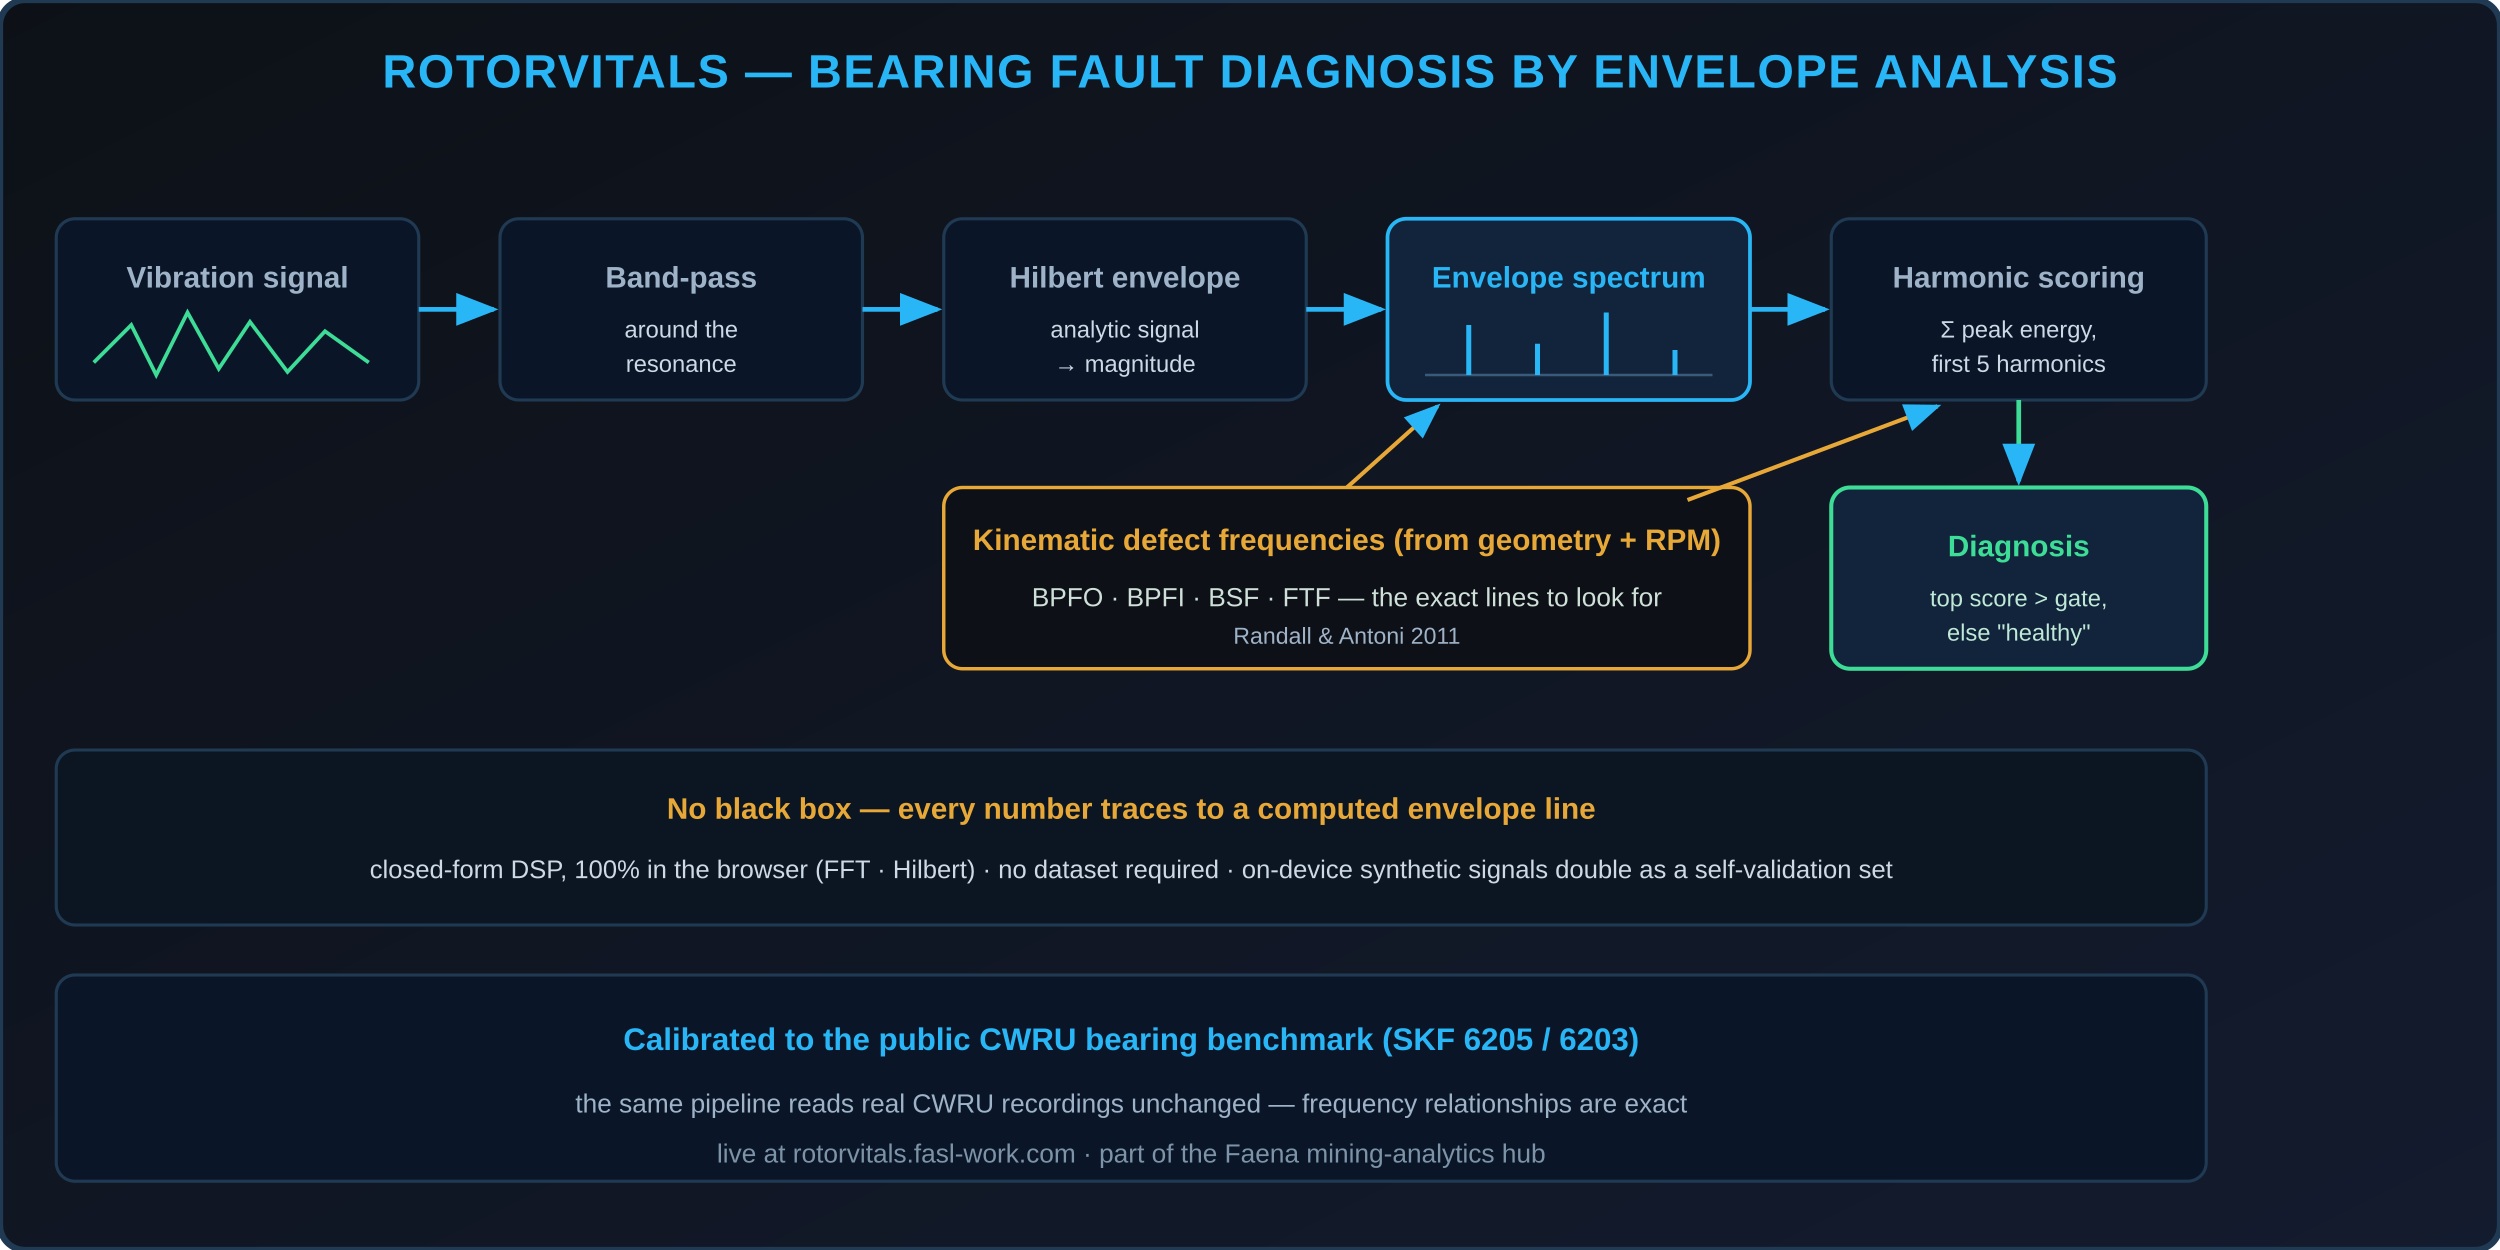
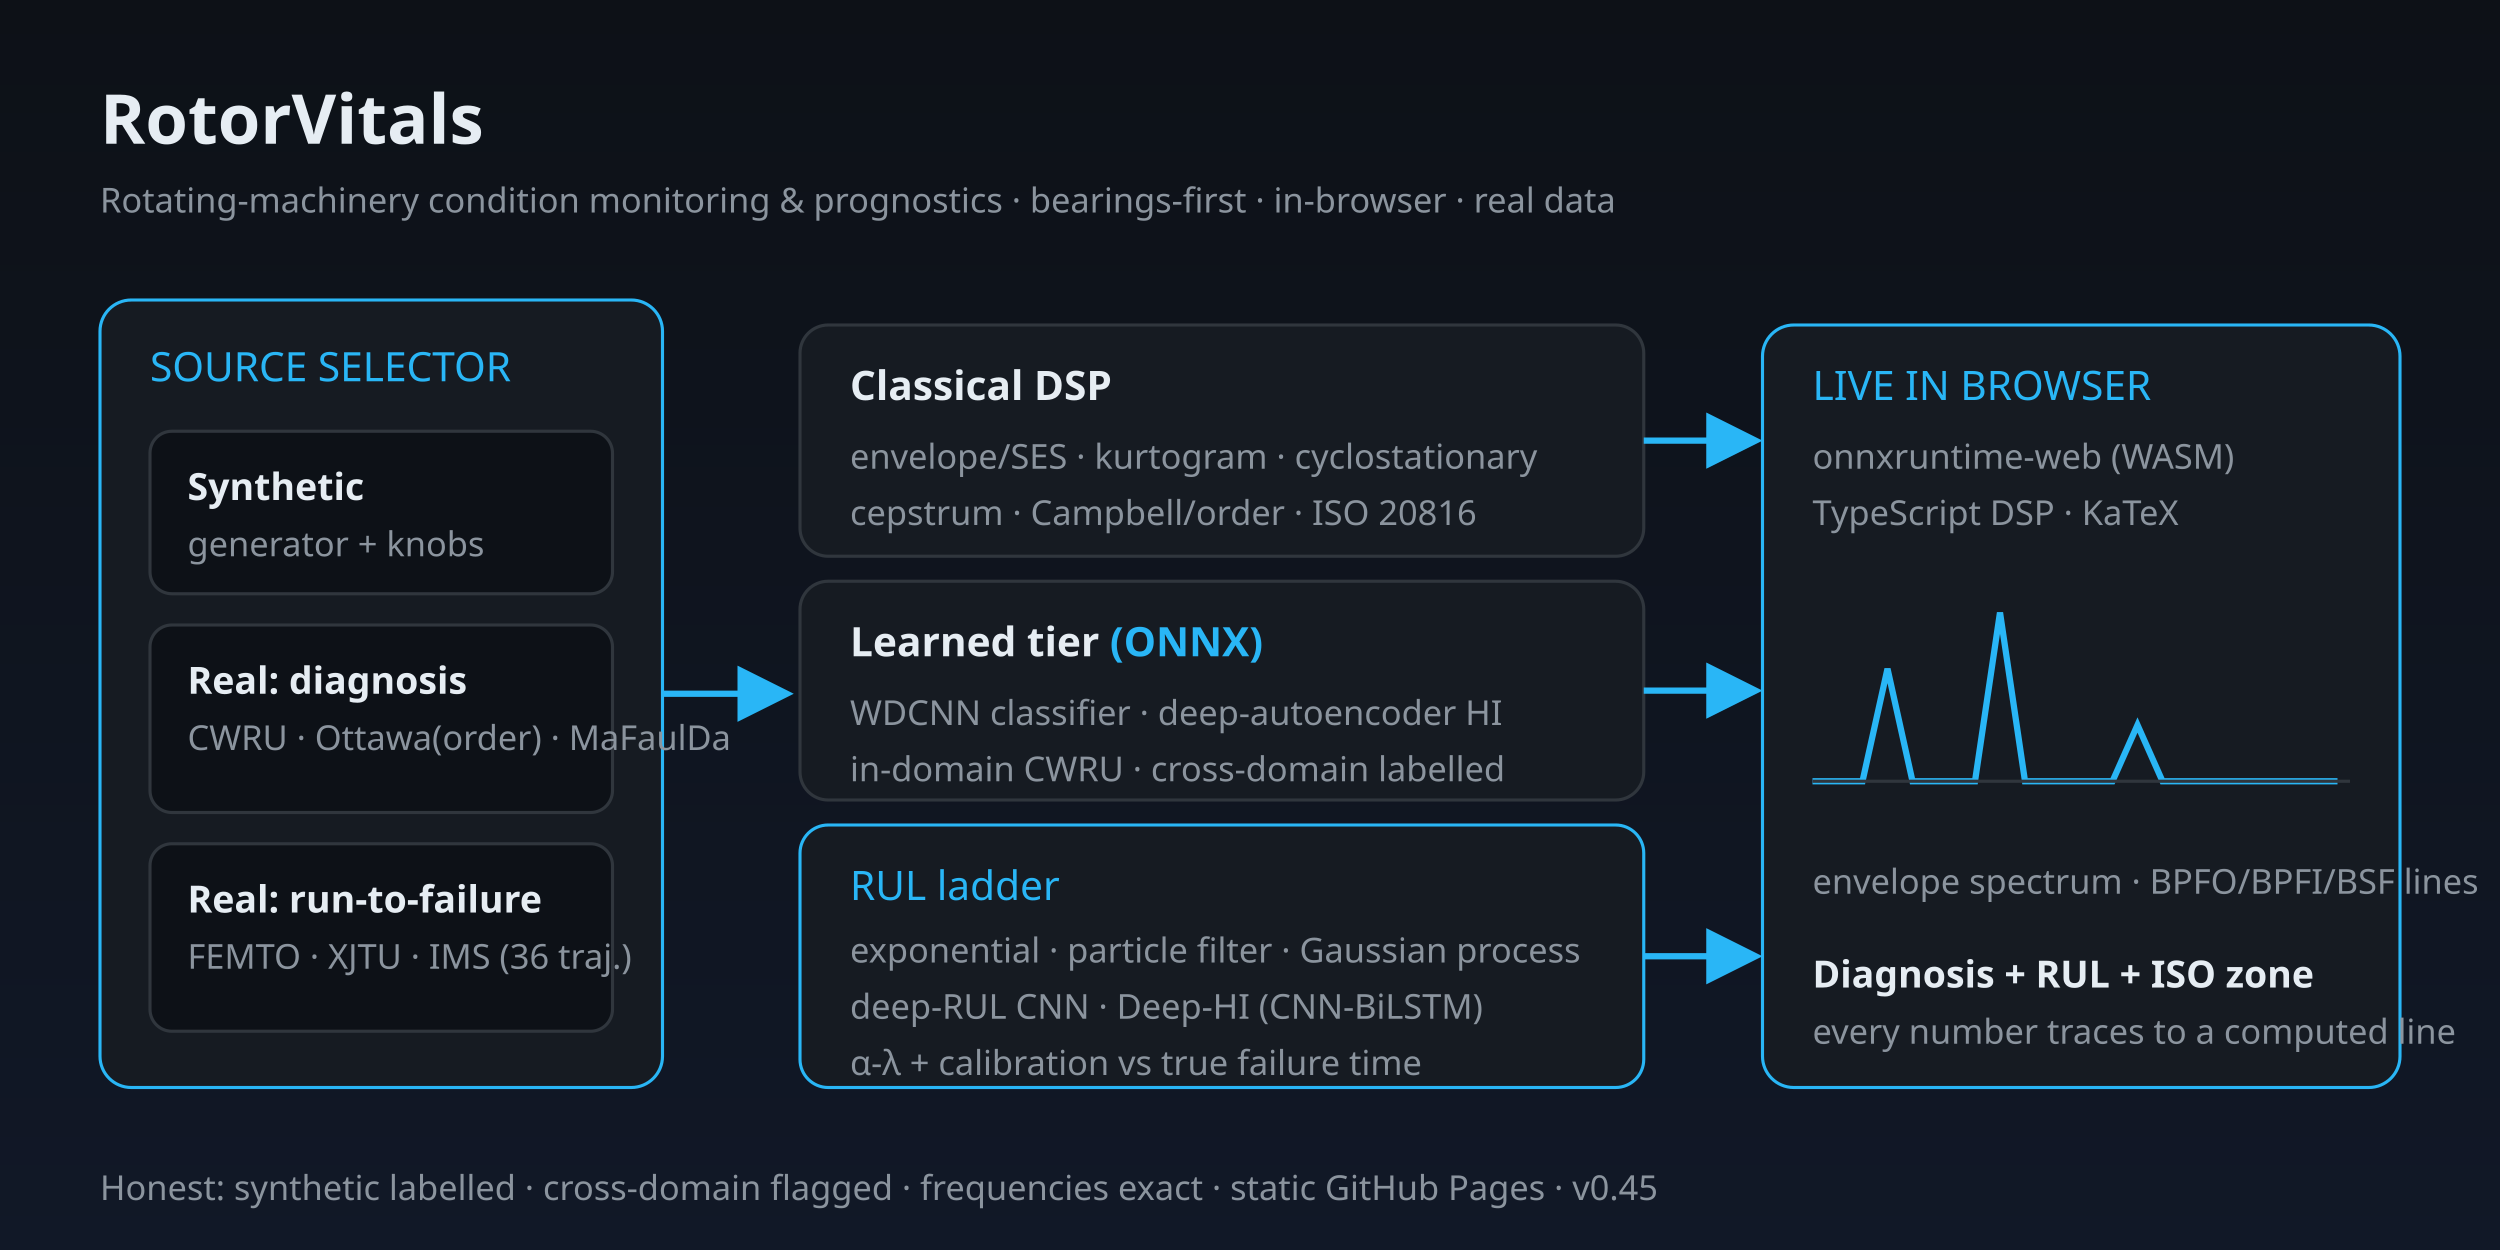
- <svg xmlns="http://www.w3.org/2000/svg" viewBox="0 0 800 400" width="800" height="400">
+ <svg xmlns="http://www.w3.org/2000/svg" viewBox="0 0 800 400" width="800" height="400" role="img" aria-label="RotorVitals: source selector feeding classical DSP, a learned WDCNN/AE tier, and a four-model RUL ladder, live in the browser">
  <defs>
-     <linearGradient id="bgRV" x1="0%" y1="0%" x2="100%" y2="100%">
-       <stop offset="0%" style="stop-color:#0d1117" />
-       <stop offset="100%" style="stop-color:#131b2e" />
+     <linearGradient id="rvbg" x1="0" y1="0" x2="0" y2="1">
+       <stop offset="0" stop-color="#0d1117" />
+       <stop offset="1" stop-color="#111827" />
    </linearGradient>
-     <marker id="arrRV" markerWidth="9" markerHeight="7" refX="8" refY="3.5" orient="auto">
-       <polygon points="0 0,9 3.5,0 7" fill="#29B6F6" />
+     <marker id="ar" markerWidth="9" markerHeight="9" refX="7" refY="4.5" orient="auto">
+       <path d="M0 0 L9 4.5 L0 9 z" fill="#29B6F6" />
    </marker>
+     <style>
+       text{font-family:'Segoe UI',system-ui,sans-serif;fill:#c9d1d9}
+       .t{fill:#e6edf3;font-weight:600}.a{fill:#29B6F6}.m{fill:#8b949e;font-size:11px}
+       .box{fill:#161b22;stroke:#30363d;stroke-width:1}
+       .acc{stroke:#29B6F6}
+     </style>
  </defs>
-   <rect width="800" height="400" fill="url(#bgRV)" rx="8" />
-   <rect x="0" y="0" width="800" height="400" fill="none" stroke="#1f3a52" stroke-width="2" rx="8" />
-   <text x="400" y="28" text-anchor="middle" font-family="Arial,sans-serif" font-size="15" font-weight="bold" fill="#29B6F6" letter-spacing="0.5">ROTORVITALS — BEARING FAULT DIAGNOSIS BY ENVELOPE ANALYSIS</text>
-   <g font-family="Arial,sans-serif">
-     <rect x="18" y="70" width="116" height="58" rx="6" fill="#0a1628" stroke="#1f3a52" />
-     <text x="76" y="92" text-anchor="middle" font-size="9.5" font-weight="bold" fill="#9fb3c8">Vibration signal</text>
-     <polyline points="30,116 42,104 50,120 60,100 70,118 80,103 92,119 104,106 118,116" fill="none" stroke="#3ddc97" stroke-width="1.2" />
-     <rect x="160" y="70" width="116" height="58" rx="6" fill="#0a1628" stroke="#1f3a52" />
-     <text x="218" y="92" text-anchor="middle" font-size="9.5" font-weight="bold" fill="#9fb3c8">Band-pass</text>
-     <text x="218" y="108" text-anchor="middle" font-size="7.6" fill="#cdd9e5">around the</text>
-     <text x="218" y="119" text-anchor="middle" font-size="7.6" fill="#cdd9e5">resonance</text>
-     <rect x="302" y="70" width="116" height="58" rx="6" fill="#0a1628" stroke="#1f3a52" />
-     <text x="360" y="92" text-anchor="middle" font-size="9.5" font-weight="bold" fill="#9fb3c8">Hilbert envelope</text>
-     <text x="360" y="108" text-anchor="middle" font-size="7.6" fill="#cdd9e5">analytic signal</text>
-     <text x="360" y="119" text-anchor="middle" font-size="7.6" fill="#cdd9e5">→ magnitude</text>
-     <rect x="444" y="70" width="116" height="58" rx="6" fill="#11243b" stroke="#29B6F6" stroke-width="1.2" />
-     <text x="502" y="92" text-anchor="middle" font-size="9.5" font-weight="bold" fill="#29B6F6">Envelope spectrum</text>
-     <line x1="456" y1="120" x2="548" y2="120" stroke="#3a5a7c" stroke-width="0.8" />
-     <line x1="470" y1="120" x2="470" y2="104" stroke="#29B6F6" stroke-width="1.6" />
-     <line x1="492" y1="120" x2="492" y2="110" stroke="#29B6F6" stroke-width="1.6" />
-     <line x1="514" y1="120" x2="514" y2="100" stroke="#29B6F6" stroke-width="1.6" />
-     <line x1="536" y1="120" x2="536" y2="112" stroke="#29B6F6" stroke-width="1.6" />
-     <rect x="586" y="70" width="120" height="58" rx="6" fill="#0a1628" stroke="#1f3a52" />
-     <text x="646" y="92" text-anchor="middle" font-size="9.5" font-weight="bold" fill="#9fb3c8">Harmonic scoring</text>
-     <text x="646" y="108" text-anchor="middle" font-size="7.6" fill="#cdd9e5">Σ peak energy,</text>
-     <text x="646" y="119" text-anchor="middle" font-size="7.6" fill="#cdd9e5">first 5 harmonics</text>
-     <line x1="134" y1="99" x2="158" y2="99" stroke="#29B6F6" stroke-width="1.5" marker-end="url(#arrRV)" />
-     <line x1="276" y1="99" x2="300" y2="99" stroke="#29B6F6" stroke-width="1.5" marker-end="url(#arrRV)" />
-     <line x1="418" y1="99" x2="442" y2="99" stroke="#29B6F6" stroke-width="1.5" marker-end="url(#arrRV)" />
-     <line x1="560" y1="99" x2="584" y2="99" stroke="#29B6F6" stroke-width="1.5" marker-end="url(#arrRV)" />
-     <rect x="302" y="156" width="258" height="58" rx="6" fill="#0d1117" stroke="#e8a838" stroke-width="1.1" />
-     <text x="431" y="176" text-anchor="middle" font-size="9.5" font-weight="bold" fill="#e8a838">Kinematic defect frequencies (from geometry + RPM)</text>
-     <text x="431" y="194" text-anchor="middle" font-size="8.4" fill="#cfe0d8">BPFO · BPFI · BSF · FTF — the exact lines to look for</text>
-     <text x="431" y="206" text-anchor="middle" font-size="7.4" fill="#9fb3c8">Randall &amp; Antoni 2011</text>
-     <line x1="431" y1="156" x2="460" y2="130" stroke="#e8a838" stroke-width="1.3" marker-end="url(#arrRV)" />
-     <line x1="540" y1="160" x2="620" y2="130" stroke="#e8a838" stroke-width="1.3" marker-end="url(#arrRV)" />
-     <rect x="586" y="156" width="120" height="58" rx="6" fill="#11243b" stroke="#3ddc97" stroke-width="1.3" />
-     <text x="646" y="178" text-anchor="middle" font-size="9.5" font-weight="bold" fill="#3ddc97">Diagnosis</text>
-     <text x="646" y="194" text-anchor="middle" font-size="7.6" fill="#bfe9d6">top score &gt; gate,</text>
-     <text x="646" y="205" text-anchor="middle" font-size="7.6" fill="#bfe9d6">else "healthy"</text>
-     <line x1="646" y1="128" x2="646" y2="154" stroke="#3ddc97" stroke-width="1.5" marker-end="url(#arrRV)" />
-     <rect x="18" y="240" width="688" height="56" rx="6" fill="#0c1622" stroke="#1f3a52" />
-     <text x="362" y="262" text-anchor="middle" font-size="9.5" font-weight="bold" fill="#e8a838">No black box — every number traces to a computed envelope line</text>
-     <text x="362" y="281" text-anchor="middle" font-size="8.2" fill="#cdd9e5">closed-form DSP, 100% in the browser (FFT · Hilbert) · no dataset required · on-device synthetic signals double as a self-validation set</text>
-     <rect x="18" y="312" width="688" height="66" rx="6" fill="#0a1628" stroke="#1f3a52" />
-     <text x="362" y="336" text-anchor="middle" font-size="10" font-weight="bold" fill="#29B6F6">Calibrated to the public CWRU bearing benchmark (SKF 6205 / 6203)</text>
-     <text x="362" y="356" text-anchor="middle" font-size="8.4" fill="#9fb3c8">the same pipeline reads real CWRU recordings unchanged — frequency relationships are exact</text>
-     <text x="362" y="372" text-anchor="middle" font-size="8.4" fill="#7d93a8">live at rotorvitals.fasl-work.com · part of the Faena mining-analytics hub</text>
-   </g>
+   <rect width="800" height="400" fill="url(#rvbg)" />
+   <text x="32" y="46" class="t" font-size="22">RotorVitals</text>
+   <text x="32" y="68" class="m">Rotating-machinery condition monitoring &amp; prognostics · bearings-first · in-browser · real data</text>
+   <rect x="32" y="96" width="180" height="252" rx="10" class="box acc" />
+   <text x="48" y="122" class="a" font-size="13">SOURCE SELECTOR</text>
+   <rect x="48" y="138" width="148" height="52" rx="7" fill="#0d1117" stroke="#30363d" />
+   <text x="60" y="160" class="t" font-size="12">Synthetic</text>
+   <text x="60" y="178" class="m">generator + knobs</text>
+   <rect x="48" y="200" width="148" height="60" rx="7" fill="#0d1117" stroke="#30363d" />
+   <text x="60" y="222" class="t" font-size="12">Real: diagnosis</text>
+   <text x="60" y="240" class="m">CWRU · Ottawa(order) · MaFaulDa</text>
+   <rect x="48" y="270" width="148" height="60" rx="7" fill="#0d1117" stroke="#30363d" />
+   <text x="60" y="292" class="t" font-size="12">Real: run-to-failure</text>
+   <text x="60" y="310" class="m">FEMTO · XJTU · IMS (36 traj.)</text>
+   <path d="M212 222 H250" class="acc" fill="none" stroke-width="2" marker-end="url(#ar)" />
+   <rect x="256" y="104" width="270" height="74" rx="9" class="box" />
+   <text x="272" y="128" class="t" font-size="13">Classical DSP</text>
+   <text x="272" y="150" class="m">envelope/SES · kurtogram · cyclostationary</text>
+   <text x="272" y="168" class="m">cepstrum · Campbell/order · ISO 20816</text>
+   <rect x="256" y="186" width="270" height="70" rx="9" class="box" />
+   <text x="272" y="210" class="t" font-size="13">Learned tier <tspan class="a">(ONNX)</tspan>
+   </text>
+   <text x="272" y="232" class="m">WDCNN classifier · deep-autoencoder HI</text>
+   <text x="272" y="250" class="m">in-domain CWRU · cross-domain labelled</text>
+   <rect x="256" y="264" width="270" height="84" rx="9" class="box acc" />
+   <text x="272" y="288" class="a" font-size="13">RUL ladder</text>
+   <text x="272" y="308" class="m">exponential · particle filter · Gaussian process</text>
+   <text x="272" y="326" class="m">deep-RUL CNN · Deep-HI (CNN-BiLSTM)</text>
+   <text x="272" y="344" class="m">α-λ + calibration vs true failure time</text>
+   <path d="M526 141 H560" class="acc" fill="none" stroke-width="2" marker-end="url(#ar)" />
+   <path d="M526 221 H560" class="acc" fill="none" stroke-width="2" marker-end="url(#ar)" />
+   <path d="M526 306 H560" class="acc" fill="none" stroke-width="2" marker-end="url(#ar)" />
+   <rect x="564" y="104" width="204" height="244" rx="10" class="box acc" />
+   <text x="580" y="128" class="a" font-size="13">LIVE IN BROWSER</text>
+   <text x="580" y="150" class="m">onnxruntime-web (WASM)</text>
+   <text x="580" y="168" class="m">TypeScript DSP · KaTeX</text>
+   <polyline points="580,250 596,250 604,214 612,250 632,250 640,196 648,250 676,250 684,232 692,250 748,250" fill="none" stroke="#29B6F6" stroke-width="2" />
+   <line x1="580" y1="250" x2="752" y2="250" stroke="#30363d" />
+   <text x="580" y="286" class="m">envelope spectrum · BPFO/BPFI/BSF lines</text>
+   <text x="580" y="316" class="t" font-size="12">Diagnosis + RUL + ISO zone</text>
+   <text x="580" y="334" class="m">every number traces to a computed line</text>
+   <text x="32" y="384" class="m">Honest: synthetic labelled · cross-domain flagged · frequencies exact · static GitHub Pages · v0.45</text>
</svg>
